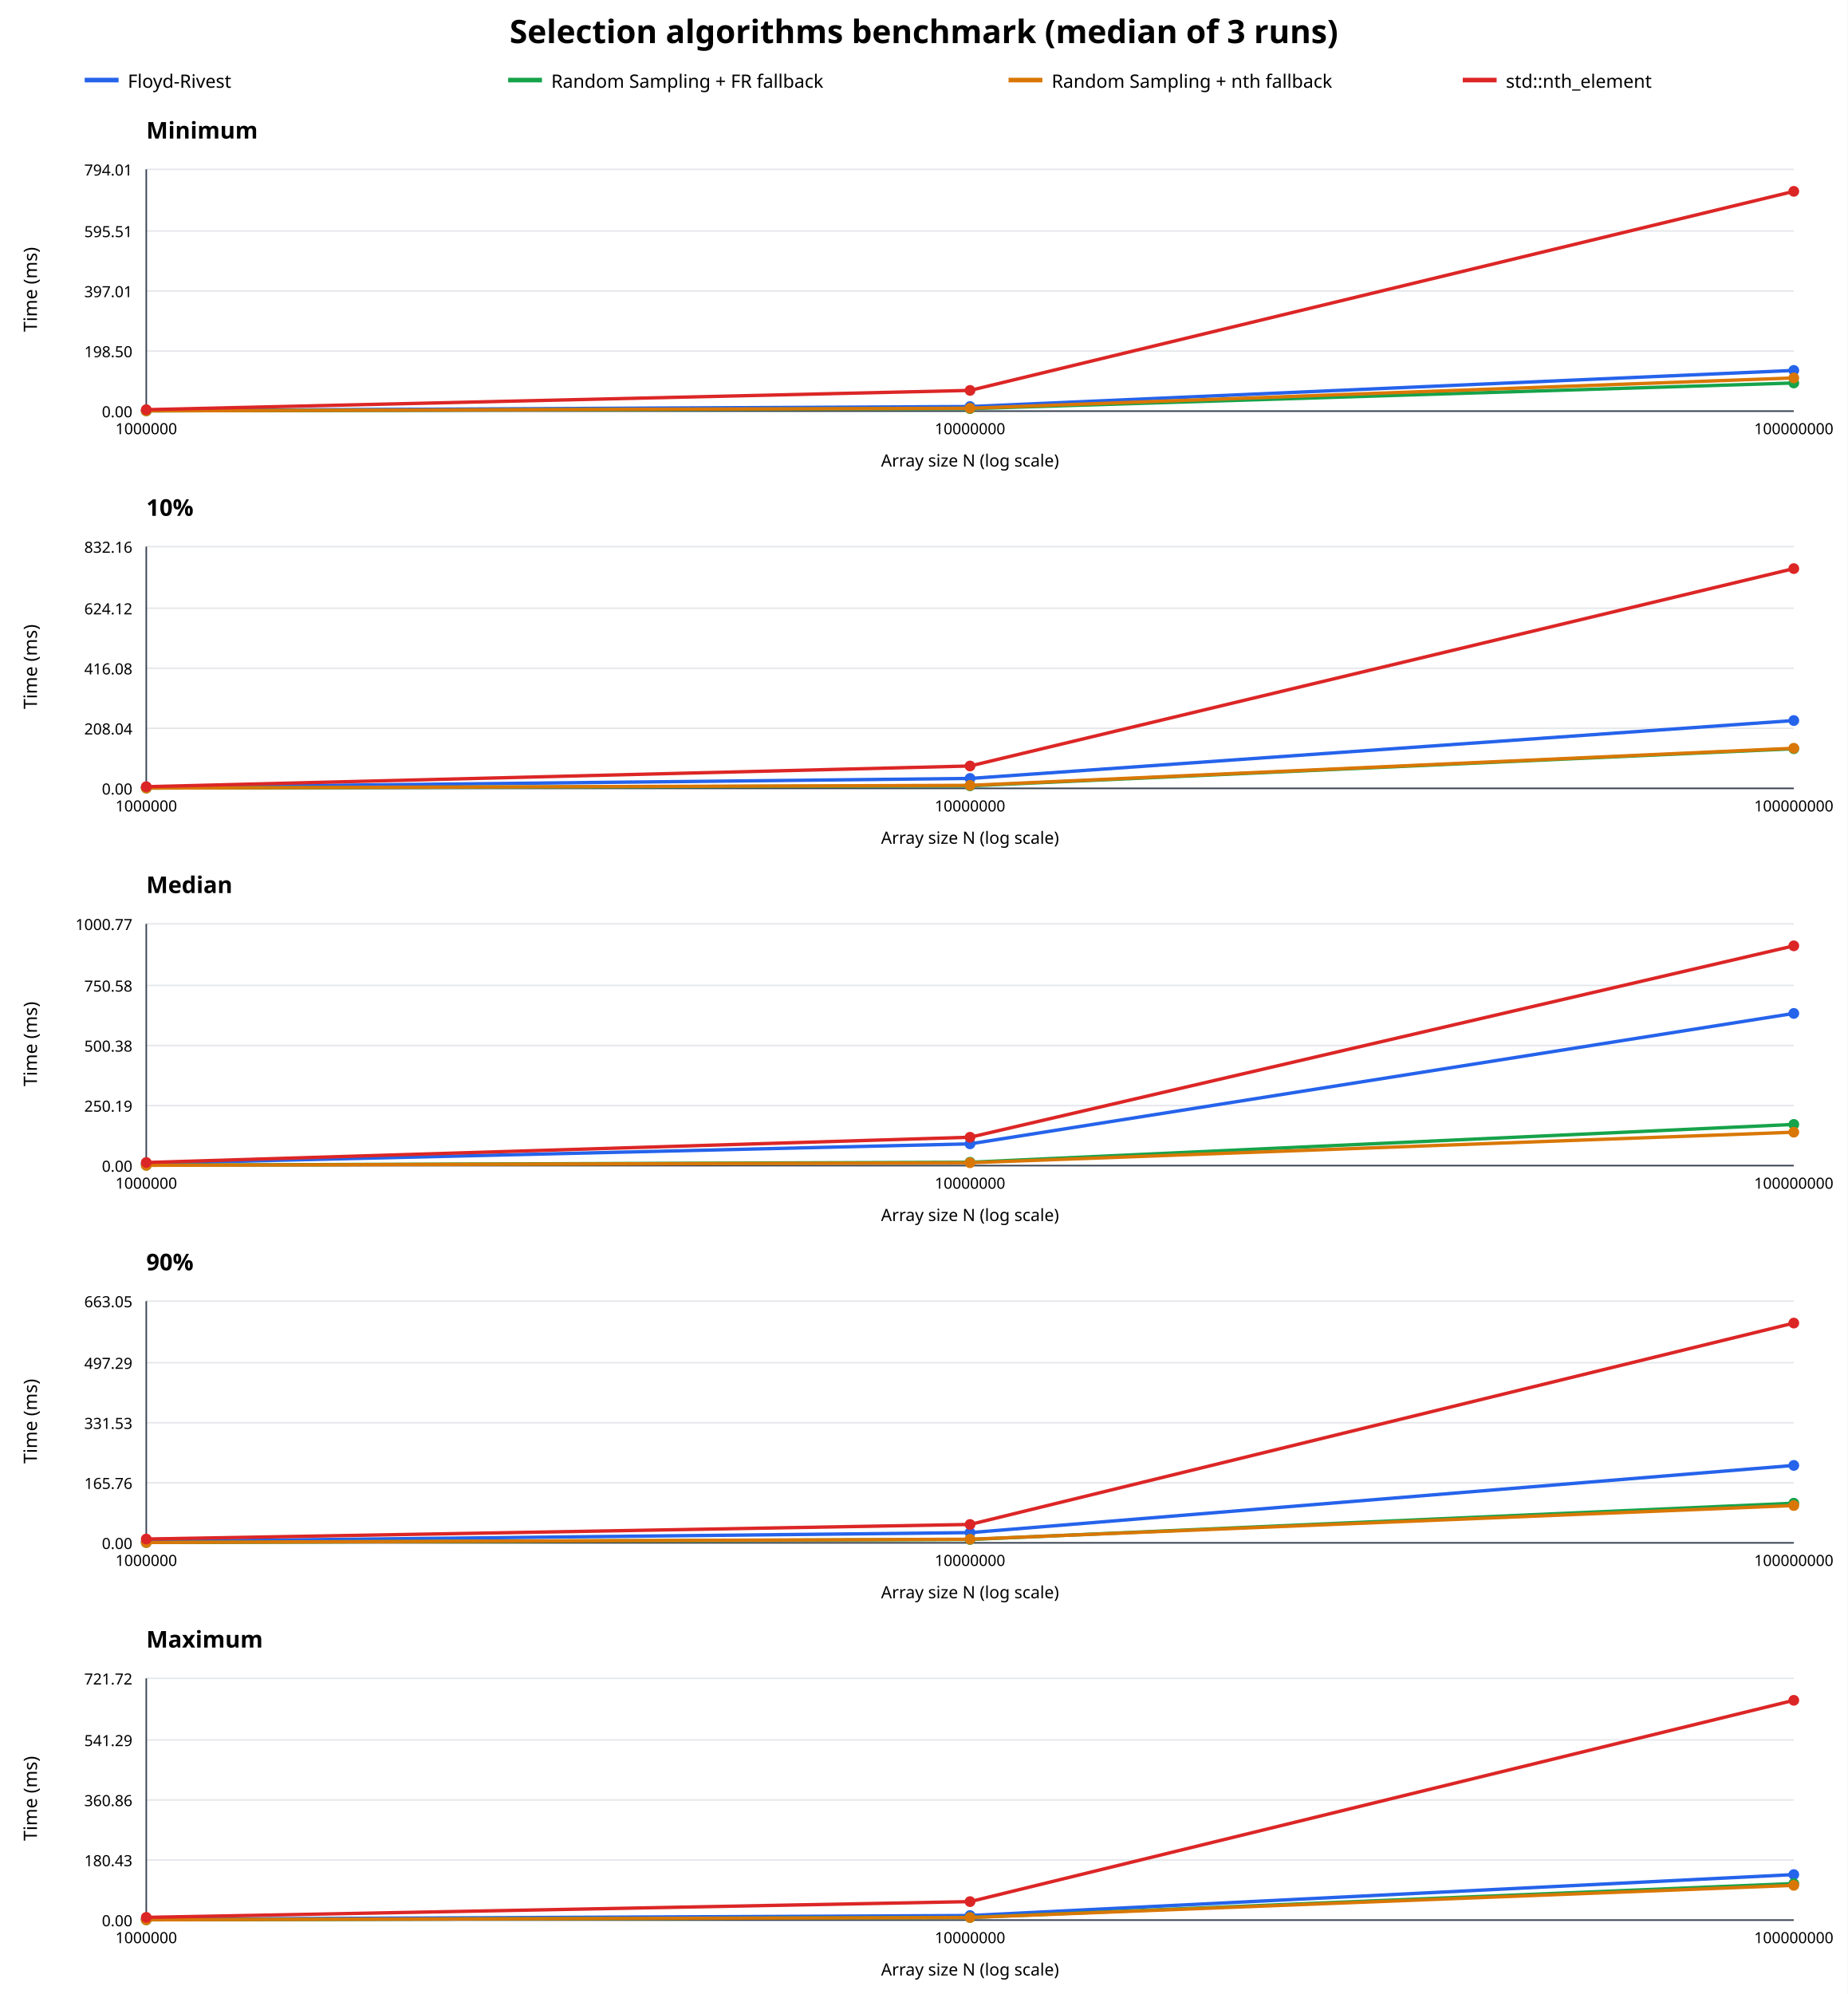
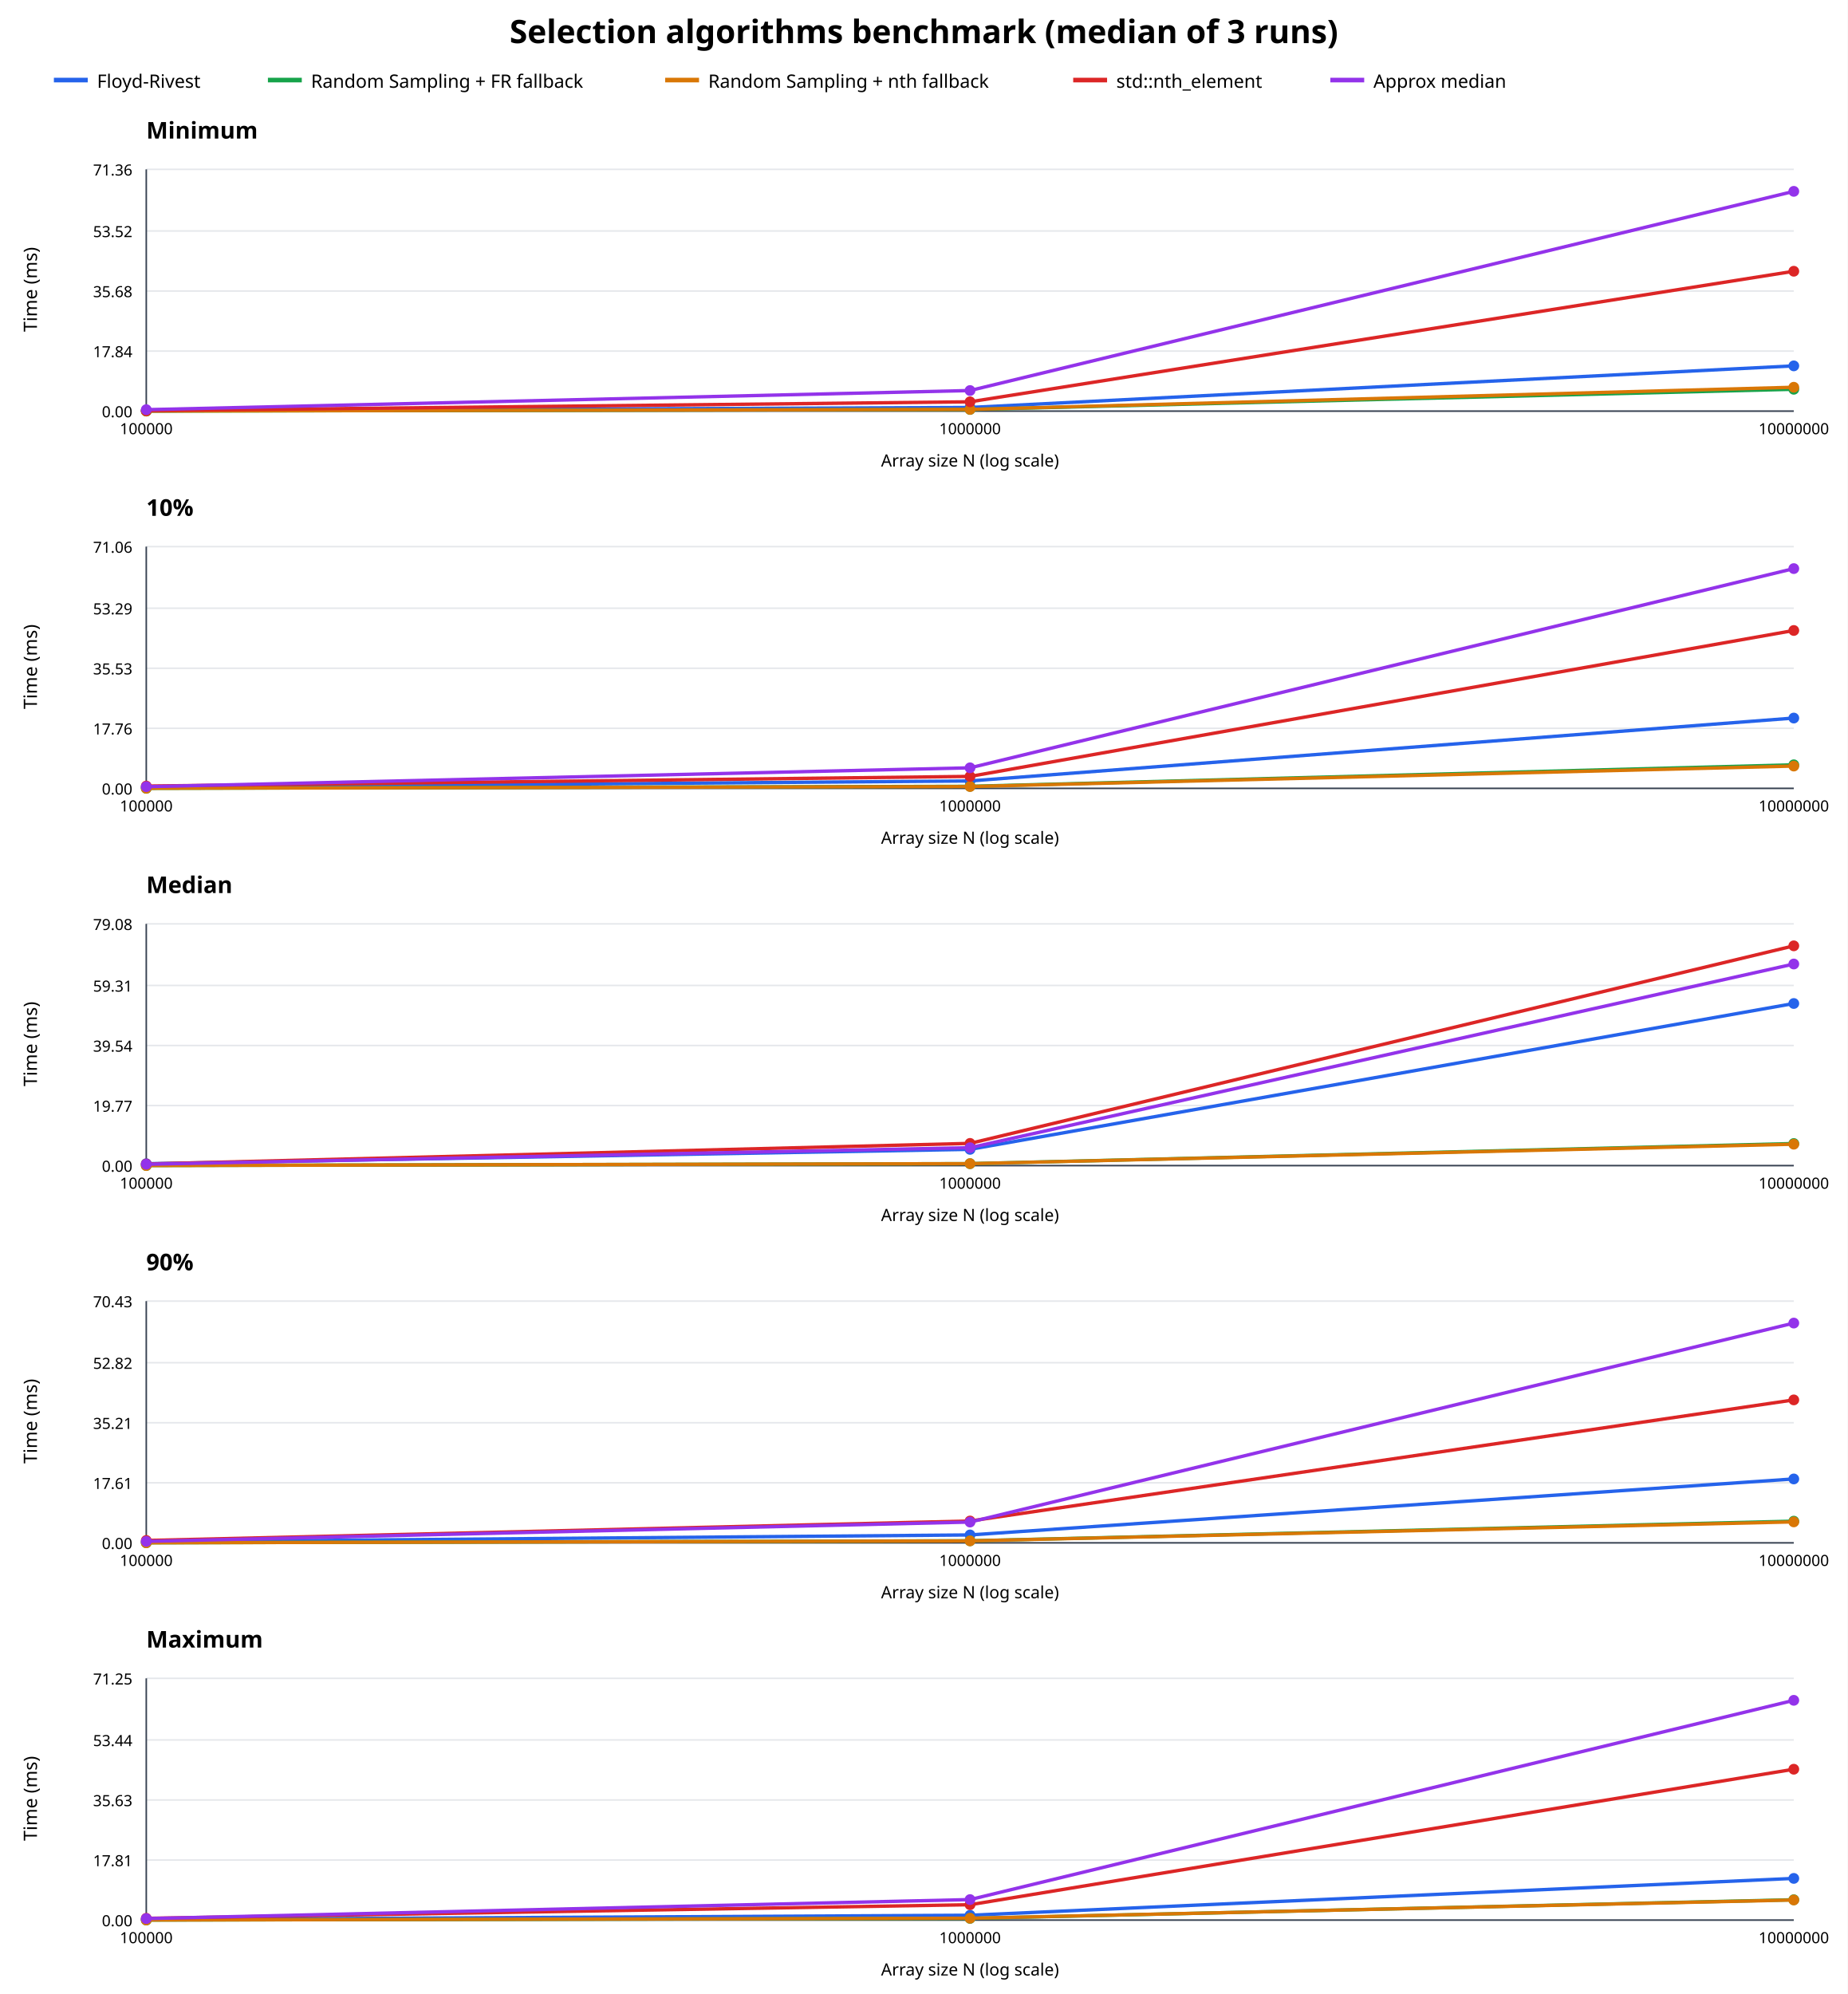
<svg xmlns="http://www.w3.org/2000/svg" width="1200" height="1295" viewBox="0 0 1200 1295">
  <rect width="100%" height="100%" fill="white" />
  <text x="600" y="28" text-anchor="middle" font-family="sans-serif" font-size="21" font-weight="bold">Selection algorithms benchmark (median of 3 runs)</text>
-   <line x1="55" y1="52" x2="77" y2="52" stroke="#2563eb" stroke-width="3" />
-   <text x="83" y="57" font-family="sans-serif" font-size="12">Floyd-Rivest</text>
-   <line x1="330" y1="52" x2="352" y2="52" stroke="#16a34a" stroke-width="3" />
-   <text x="358" y="57" font-family="sans-serif" font-size="12">Random Sampling + FR fallback</text>
-   <line x1="655" y1="52" x2="677" y2="52" stroke="#d97706" stroke-width="3" />
-   <text x="683" y="57" font-family="sans-serif" font-size="12">Random Sampling + nth fallback</text>
-   <line x1="950" y1="52" x2="972" y2="52" stroke="#dc2626" stroke-width="3" />
-   <text x="978" y="57" font-family="sans-serif" font-size="12">std::nth_element</text>
+   <line x1="35" y1="52" x2="57" y2="52" stroke="#2563eb" stroke-width="3" />
+   <text x="63" y="57" font-family="sans-serif" font-size="12">Floyd-Rivest</text>
+   <line x1="174" y1="52" x2="196" y2="52" stroke="#16a34a" stroke-width="3" />
+   <text x="202" y="57" font-family="sans-serif" font-size="12">Random Sampling + FR fallback</text>
+   <line x1="432" y1="52" x2="454" y2="52" stroke="#d97706" stroke-width="3" />
+   <text x="460" y="57" font-family="sans-serif" font-size="12">Random Sampling + nth fallback</text>
+   <line x1="697" y1="52" x2="719" y2="52" stroke="#dc2626" stroke-width="3" />
+   <text x="725" y="57" font-family="sans-serif" font-size="12">std::nth_element</text>
+   <line x1="864" y1="52" x2="886" y2="52" stroke="#9333ea" stroke-width="3" />
+   <text x="892" y="57" font-family="sans-serif" font-size="12">Approx median</text>
  <text x="95" y="90" font-family="sans-serif" font-size="15" font-weight="bold">Minimum</text>
  <line x1="95" y1="267" x2="1165" y2="267" stroke="#e5e7eb" />
  <text x="86" y="271" text-anchor="end" font-family="sans-serif" font-size="10">0.00</text>
  <line x1="95" y1="228" x2="1165" y2="228" stroke="#e5e7eb" />
-   <text x="86" y="232" text-anchor="end" font-family="sans-serif" font-size="10">198.50</text>
+   <text x="86" y="232" text-anchor="end" font-family="sans-serif" font-size="10">17.84</text>
  <line x1="95" y1="189" x2="1165" y2="189" stroke="#e5e7eb" />
-   <text x="86" y="193" text-anchor="end" font-family="sans-serif" font-size="10">397.01</text>
+   <text x="86" y="193" text-anchor="end" font-family="sans-serif" font-size="10">35.68</text>
  <line x1="95" y1="150" x2="1165" y2="150" stroke="#e5e7eb" />
-   <text x="86" y="154" text-anchor="end" font-family="sans-serif" font-size="10">595.51</text>
+   <text x="86" y="154" text-anchor="end" font-family="sans-serif" font-size="10">53.52</text>
  <line x1="95" y1="110" x2="1165" y2="110" stroke="#e5e7eb" />
-   <text x="86" y="114" text-anchor="end" font-family="sans-serif" font-size="10">794.01</text>
+   <text x="86" y="114" text-anchor="end" font-family="sans-serif" font-size="10">71.36</text>
  <line x1="95" y1="110" x2="95" y2="267" stroke="#374151" />
  <line x1="95" y1="267" x2="1165" y2="267" stroke="#374151" />
  <text transform="translate(24,188) rotate(-90)" text-anchor="middle" font-family="sans-serif" font-size="12">Time (ms)</text>
  <text x="630" y="303" text-anchor="middle" font-family="sans-serif" font-size="11">Array size N (log scale)</text>
-   <text x="95.00" y="282" text-anchor="middle" font-family="sans-serif" font-size="10">1000000</text>
-   <text x="630.00" y="282" text-anchor="middle" font-family="sans-serif" font-size="10">10000000</text>
-   <text x="1165.00" y="282" text-anchor="middle" font-family="sans-serif" font-size="10">100000000</text>
-   <circle cx="95.00" cy="266.65" r="3.5" fill="#2563eb" />
-   <circle cx="630.00" cy="264.03" r="3.5" fill="#2563eb" />
-   <circle cx="1165.00" cy="240.57" r="3.5" fill="#2563eb" />
-   <polyline fill="none" stroke="#2563eb" stroke-width="2.2" points="95,266.649 630,264.027 1165,240.57" />
-   <circle cx="95.00" cy="266.82" r="3.5" fill="#16a34a" />
-   <circle cx="630.00" cy="265.38" r="3.5" fill="#16a34a" />
-   <circle cx="1165.00" cy="248.73" r="3.5" fill="#16a34a" />
-   <polyline fill="none" stroke="#16a34a" stroke-width="2.2" points="95,266.824 630,265.377 1165,248.731" />
-   <circle cx="95.00" cy="266.82" r="3.5" fill="#d97706" />
-   <circle cx="630.00" cy="265.13" r="3.5" fill="#d97706" />
-   <circle cx="1165.00" cy="245.44" r="3.5" fill="#d97706" />
-   <polyline fill="none" stroke="#d97706" stroke-width="2.2" points="95,266.821 630,265.128 1165,245.438" />
-   <circle cx="95.00" cy="266.06" r="3.5" fill="#dc2626" />
-   <circle cx="630.00" cy="253.55" r="3.5" fill="#dc2626" />
-   <circle cx="1165.00" cy="124.27" r="3.5" fill="#dc2626" />
-   <polyline fill="none" stroke="#dc2626" stroke-width="2.2" points="95,266.057 630,253.547 1165,124.273" />
+   <text x="95.00" y="282" text-anchor="middle" font-family="sans-serif" font-size="10">100000</text>
+   <text x="630.00" y="282" text-anchor="middle" font-family="sans-serif" font-size="10">1000000</text>
+   <text x="1165.00" y="282" text-anchor="middle" font-family="sans-serif" font-size="10">10000000</text>
+   <circle cx="95.00" cy="266.82" r="3.5" fill="#2563eb" />
+   <circle cx="630.00" cy="264.63" r="3.5" fill="#2563eb" />
+   <circle cx="1165.00" cy="237.61" r="3.5" fill="#2563eb" />
+   <polyline fill="none" stroke="#2563eb" stroke-width="2.2" points="95,266.822 630,264.631 1165,237.611" />
+   <circle cx="95.00" cy="266.97" r="3.5" fill="#16a34a" />
+   <circle cx="630.00" cy="265.93" r="3.5" fill="#16a34a" />
+   <circle cx="1165.00" cy="252.81" r="3.5" fill="#16a34a" />
+   <polyline fill="none" stroke="#16a34a" stroke-width="2.2" points="95,266.969 630,265.932 1165,252.806" />
+   <circle cx="95.00" cy="266.95" r="3.5" fill="#d97706" />
+   <circle cx="630.00" cy="265.89" r="3.5" fill="#d97706" />
+   <circle cx="1165.00" cy="251.50" r="3.5" fill="#d97706" />
+   <polyline fill="none" stroke="#d97706" stroke-width="2.2" points="95,266.954 630,265.894 1165,251.502" />
+   <circle cx="95.00" cy="266.71" r="3.5" fill="#dc2626" />
+   <circle cx="630.00" cy="260.95" r="3.5" fill="#dc2626" />
+   <circle cx="1165.00" cy="176.16" r="3.5" fill="#dc2626" />
+   <polyline fill="none" stroke="#dc2626" stroke-width="2.2" points="95,266.705 630,260.948 1165,176.163" />
+   <circle cx="95.00" cy="266.05" r="3.5" fill="#9333ea" />
+   <circle cx="630.00" cy="253.63" r="3.5" fill="#9333ea" />
+   <circle cx="1165.00" cy="124.27" r="3.5" fill="#9333ea" />
+   <polyline fill="none" stroke="#9333ea" stroke-width="2.2" points="95,266.055 630,253.631 1165,124.273" />
  <text x="95" y="335" font-family="sans-serif" font-size="15" font-weight="bold">10%</text>
  <line x1="95" y1="512" x2="1165" y2="512" stroke="#e5e7eb" />
  <text x="86" y="516" text-anchor="end" font-family="sans-serif" font-size="10">0.00</text>
  <line x1="95" y1="473" x2="1165" y2="473" stroke="#e5e7eb" />
-   <text x="86" y="477" text-anchor="end" font-family="sans-serif" font-size="10">208.04</text>
+   <text x="86" y="477" text-anchor="end" font-family="sans-serif" font-size="10">17.76</text>
  <line x1="95" y1="434" x2="1165" y2="434" stroke="#e5e7eb" />
-   <text x="86" y="438" text-anchor="end" font-family="sans-serif" font-size="10">416.08</text>
+   <text x="86" y="438" text-anchor="end" font-family="sans-serif" font-size="10">35.53</text>
  <line x1="95" y1="395" x2="1165" y2="395" stroke="#e5e7eb" />
-   <text x="86" y="399" text-anchor="end" font-family="sans-serif" font-size="10">624.12</text>
+   <text x="86" y="399" text-anchor="end" font-family="sans-serif" font-size="10">53.29</text>
  <line x1="95" y1="355" x2="1165" y2="355" stroke="#e5e7eb" />
-   <text x="86" y="359" text-anchor="end" font-family="sans-serif" font-size="10">832.16</text>
+   <text x="86" y="359" text-anchor="end" font-family="sans-serif" font-size="10">71.06</text>
  <line x1="95" y1="355" x2="95" y2="512" stroke="#374151" />
  <line x1="95" y1="512" x2="1165" y2="512" stroke="#374151" />
  <text transform="translate(24,433) rotate(-90)" text-anchor="middle" font-family="sans-serif" font-size="12">Time (ms)</text>
  <text x="630" y="548" text-anchor="middle" font-family="sans-serif" font-size="11">Array size N (log scale)</text>
-   <text x="95.00" y="527" text-anchor="middle" font-family="sans-serif" font-size="10">1000000</text>
-   <text x="630.00" y="527" text-anchor="middle" font-family="sans-serif" font-size="10">10000000</text>
-   <text x="1165.00" y="527" text-anchor="middle" font-family="sans-serif" font-size="10">100000000</text>
-   <circle cx="95.00" cy="511.30" r="3.5" fill="#2563eb" />
-   <circle cx="630.00" cy="505.55" r="3.5" fill="#2563eb" />
-   <circle cx="1165.00" cy="467.95" r="3.5" fill="#2563eb" />
-   <polyline fill="none" stroke="#2563eb" stroke-width="2.2" points="95,511.297 630,505.555 1165,467.948" />
-   <circle cx="95.00" cy="511.80" r="3.5" fill="#16a34a" />
-   <circle cx="630.00" cy="510.34" r="3.5" fill="#16a34a" />
-   <circle cx="1165.00" cy="486.26" r="3.5" fill="#16a34a" />
-   <polyline fill="none" stroke="#16a34a" stroke-width="2.2" points="95,511.796 630,510.34 1165,486.264" />
-   <circle cx="95.00" cy="511.81" r="3.5" fill="#d97706" />
-   <circle cx="630.00" cy="510.05" r="3.5" fill="#d97706" />
-   <circle cx="1165.00" cy="485.94" r="3.5" fill="#d97706" />
-   <polyline fill="none" stroke="#d97706" stroke-width="2.2" points="95,511.809 630,510.05 1165,485.945" />
-   <circle cx="95.00" cy="510.91" r="3.5" fill="#dc2626" />
-   <circle cx="630.00" cy="497.47" r="3.5" fill="#dc2626" />
-   <circle cx="1165.00" cy="369.27" r="3.5" fill="#dc2626" />
-   <polyline fill="none" stroke="#dc2626" stroke-width="2.2" points="95,510.913 630,497.472 1165,369.273" />
+   <text x="95.00" y="527" text-anchor="middle" font-family="sans-serif" font-size="10">100000</text>
+   <text x="630.00" y="527" text-anchor="middle" font-family="sans-serif" font-size="10">1000000</text>
+   <text x="1165.00" y="527" text-anchor="middle" font-family="sans-serif" font-size="10">10000000</text>
+   <circle cx="95.00" cy="511.34" r="3.5" fill="#2563eb" />
+   <circle cx="630.00" cy="507.18" r="3.5" fill="#2563eb" />
+   <circle cx="1165.00" cy="466.34" r="3.5" fill="#2563eb" />
+   <polyline fill="none" stroke="#2563eb" stroke-width="2.2" points="95,511.342 630,507.182 1165,466.339" />
+   <circle cx="95.00" cy="511.96" r="3.5" fill="#16a34a" />
+   <circle cx="630.00" cy="510.67" r="3.5" fill="#16a34a" />
+   <circle cx="1165.00" cy="496.70" r="3.5" fill="#16a34a" />
+   <polyline fill="none" stroke="#16a34a" stroke-width="2.2" points="95,511.961 630,510.674 1165,496.7" />
+   <circle cx="95.00" cy="511.96" r="3.5" fill="#d97706" />
+   <circle cx="630.00" cy="510.81" r="3.5" fill="#d97706" />
+   <circle cx="1165.00" cy="497.52" r="3.5" fill="#d97706" />
+   <polyline fill="none" stroke="#d97706" stroke-width="2.2" points="95,511.956 630,510.815 1165,497.517" />
+   <circle cx="95.00" cy="510.51" r="3.5" fill="#dc2626" />
+   <circle cx="630.00" cy="504.24" r="3.5" fill="#dc2626" />
+   <circle cx="1165.00" cy="409.46" r="3.5" fill="#dc2626" />
+   <polyline fill="none" stroke="#dc2626" stroke-width="2.2" points="95,510.506 630,504.239 1165,409.46" />
+   <circle cx="95.00" cy="510.90" r="3.5" fill="#9333ea" />
+   <circle cx="630.00" cy="498.66" r="3.5" fill="#9333ea" />
+   <circle cx="1165.00" cy="369.27" r="3.5" fill="#9333ea" />
+   <polyline fill="none" stroke="#9333ea" stroke-width="2.2" points="95,510.902 630,498.662 1165,369.273" />
  <text x="95" y="580" font-family="sans-serif" font-size="15" font-weight="bold">Median</text>
  <line x1="95" y1="757" x2="1165" y2="757" stroke="#e5e7eb" />
  <text x="86" y="761" text-anchor="end" font-family="sans-serif" font-size="10">0.00</text>
  <line x1="95" y1="718" x2="1165" y2="718" stroke="#e5e7eb" />
-   <text x="86" y="722" text-anchor="end" font-family="sans-serif" font-size="10">250.19</text>
+   <text x="86" y="722" text-anchor="end" font-family="sans-serif" font-size="10">19.77</text>
  <line x1="95" y1="679" x2="1165" y2="679" stroke="#e5e7eb" />
-   <text x="86" y="683" text-anchor="end" font-family="sans-serif" font-size="10">500.38</text>
+   <text x="86" y="683" text-anchor="end" font-family="sans-serif" font-size="10">39.54</text>
  <line x1="95" y1="640" x2="1165" y2="640" stroke="#e5e7eb" />
-   <text x="86" y="644" text-anchor="end" font-family="sans-serif" font-size="10">750.58</text>
+   <text x="86" y="644" text-anchor="end" font-family="sans-serif" font-size="10">59.31</text>
  <line x1="95" y1="600" x2="1165" y2="600" stroke="#e5e7eb" />
-   <text x="86" y="604" text-anchor="end" font-family="sans-serif" font-size="10">1000.77</text>
+   <text x="86" y="604" text-anchor="end" font-family="sans-serif" font-size="10">79.08</text>
  <line x1="95" y1="600" x2="95" y2="757" stroke="#374151" />
  <line x1="95" y1="757" x2="1165" y2="757" stroke="#374151" />
  <text transform="translate(24,678) rotate(-90)" text-anchor="middle" font-family="sans-serif" font-size="12">Time (ms)</text>
  <text x="630" y="793" text-anchor="middle" font-family="sans-serif" font-size="11">Array size N (log scale)</text>
-   <text x="95.00" y="772" text-anchor="middle" font-family="sans-serif" font-size="10">1000000</text>
-   <text x="630.00" y="772" text-anchor="middle" font-family="sans-serif" font-size="10">10000000</text>
-   <text x="1165.00" y="772" text-anchor="middle" font-family="sans-serif" font-size="10">100000000</text>
-   <circle cx="95.00" cy="755.59" r="3.5" fill="#2563eb" />
-   <circle cx="630.00" cy="742.87" r="3.5" fill="#2563eb" />
-   <circle cx="1165.00" cy="658.16" r="3.5" fill="#2563eb" />
-   <polyline fill="none" stroke="#2563eb" stroke-width="2.2" points="95,755.59 630,742.87 1165,658.162" />
-   <circle cx="95.00" cy="756.73" r="3.5" fill="#16a34a" />
-   <circle cx="630.00" cy="754.82" r="3.5" fill="#16a34a" />
-   <circle cx="1165.00" cy="730.25" r="3.5" fill="#16a34a" />
-   <polyline fill="none" stroke="#16a34a" stroke-width="2.2" points="95,756.733 630,754.821 1165,730.252" />
-   <circle cx="95.00" cy="756.81" r="3.5" fill="#d97706" />
-   <circle cx="630.00" cy="755.14" r="3.5" fill="#d97706" />
-   <circle cx="1165.00" cy="735.30" r="3.5" fill="#d97706" />
-   <polyline fill="none" stroke="#d97706" stroke-width="2.2" points="95,756.806 630,755.139 1165,735.303" />
-   <circle cx="95.00" cy="754.99" r="3.5" fill="#dc2626" />
-   <circle cx="630.00" cy="738.58" r="3.5" fill="#dc2626" />
+   <text x="95.00" y="772" text-anchor="middle" font-family="sans-serif" font-size="10">100000</text>
+   <text x="630.00" y="772" text-anchor="middle" font-family="sans-serif" font-size="10">1000000</text>
+   <text x="1165.00" y="772" text-anchor="middle" font-family="sans-serif" font-size="10">10000000</text>
+   <circle cx="95.00" cy="755.77" r="3.5" fill="#2563eb" />
+   <circle cx="630.00" cy="746.45" r="3.5" fill="#2563eb" />
+   <circle cx="1165.00" cy="651.72" r="3.5" fill="#2563eb" />
+   <polyline fill="none" stroke="#2563eb" stroke-width="2.2" points="95,755.77 630,746.448 1165,651.72" />
+   <circle cx="95.00" cy="756.95" r="3.5" fill="#16a34a" />
+   <circle cx="630.00" cy="755.74" r="3.5" fill="#16a34a" />
+   <circle cx="1165.00" cy="742.67" r="3.5" fill="#16a34a" />
+   <polyline fill="none" stroke="#16a34a" stroke-width="2.2" points="95,756.955 630,755.737 1165,742.67" />
+   <circle cx="95.00" cy="756.96" r="3.5" fill="#d97706" />
+   <circle cx="630.00" cy="755.73" r="3.5" fill="#d97706" />
+   <circle cx="1165.00" cy="743.10" r="3.5" fill="#d97706" />
+   <polyline fill="none" stroke="#d97706" stroke-width="2.2" points="95,756.962 630,755.732 1165,743.102" />
+   <circle cx="95.00" cy="755.95" r="3.5" fill="#dc2626" />
+   <circle cx="630.00" cy="742.57" r="3.5" fill="#dc2626" />
  <circle cx="1165.00" cy="614.27" r="3.5" fill="#dc2626" />
-   <polyline fill="none" stroke="#dc2626" stroke-width="2.2" points="95,754.987 630,738.577 1165,614.273" />
+   <polyline fill="none" stroke="#dc2626" stroke-width="2.2" points="95,755.949 630,742.57 1165,614.273" />
+   <circle cx="95.00" cy="756.12" r="3.5" fill="#9333ea" />
+   <circle cx="630.00" cy="745.37" r="3.5" fill="#9333ea" />
+   <circle cx="1165.00" cy="626.07" r="3.5" fill="#9333ea" />
+   <polyline fill="none" stroke="#9333ea" stroke-width="2.2" points="95,756.116 630,745.372 1165,626.075" />
  <text x="95" y="825" font-family="sans-serif" font-size="15" font-weight="bold">90%</text>
  <line x1="95" y1="1002" x2="1165" y2="1002" stroke="#e5e7eb" />
  <text x="86" y="1006" text-anchor="end" font-family="sans-serif" font-size="10">0.00</text>
  <line x1="95" y1="963" x2="1165" y2="963" stroke="#e5e7eb" />
-   <text x="86" y="967" text-anchor="end" font-family="sans-serif" font-size="10">165.76</text>
+   <text x="86" y="967" text-anchor="end" font-family="sans-serif" font-size="10">17.61</text>
  <line x1="95" y1="924" x2="1165" y2="924" stroke="#e5e7eb" />
-   <text x="86" y="928" text-anchor="end" font-family="sans-serif" font-size="10">331.53</text>
+   <text x="86" y="928" text-anchor="end" font-family="sans-serif" font-size="10">35.21</text>
  <line x1="95" y1="885" x2="1165" y2="885" stroke="#e5e7eb" />
-   <text x="86" y="889" text-anchor="end" font-family="sans-serif" font-size="10">497.29</text>
+   <text x="86" y="889" text-anchor="end" font-family="sans-serif" font-size="10">52.82</text>
  <line x1="95" y1="845" x2="1165" y2="845" stroke="#e5e7eb" />
-   <text x="86" y="849" text-anchor="end" font-family="sans-serif" font-size="10">663.05</text>
+   <text x="86" y="849" text-anchor="end" font-family="sans-serif" font-size="10">70.43</text>
  <line x1="95" y1="845" x2="95" y2="1002" stroke="#374151" />
  <line x1="95" y1="1002" x2="1165" y2="1002" stroke="#374151" />
  <text transform="translate(24,923) rotate(-90)" text-anchor="middle" font-family="sans-serif" font-size="12">Time (ms)</text>
  <text x="630" y="1038" text-anchor="middle" font-family="sans-serif" font-size="11">Array size N (log scale)</text>
-   <text x="95.00" y="1017" text-anchor="middle" font-family="sans-serif" font-size="10">1000000</text>
-   <text x="630.00" y="1017" text-anchor="middle" font-family="sans-serif" font-size="10">10000000</text>
-   <text x="1165.00" y="1017" text-anchor="middle" font-family="sans-serif" font-size="10">100000000</text>
-   <circle cx="95.00" cy="1001.05" r="3.5" fill="#2563eb" />
-   <circle cx="630.00" cy="995.36" r="3.5" fill="#2563eb" />
-   <circle cx="1165.00" cy="951.71" r="3.5" fill="#2563eb" />
-   <polyline fill="none" stroke="#2563eb" stroke-width="2.2" points="95,1001.05 630,995.362 1165,951.711" />
-   <circle cx="95.00" cy="1001.77" r="3.5" fill="#16a34a" />
-   <circle cx="630.00" cy="999.82" r="3.5" fill="#16a34a" />
-   <circle cx="1165.00" cy="976.25" r="3.5" fill="#16a34a" />
-   <polyline fill="none" stroke="#16a34a" stroke-width="2.2" points="95,1001.77 630,999.818 1165,976.247" />
-   <circle cx="95.00" cy="1001.76" r="3.5" fill="#d97706" />
-   <circle cx="630.00" cy="999.66" r="3.5" fill="#d97706" />
-   <circle cx="1165.00" cy="977.76" r="3.5" fill="#d97706" />
-   <polyline fill="none" stroke="#d97706" stroke-width="2.2" points="95,1001.76 630,999.659 1165,977.758" />
-   <circle cx="95.00" cy="999.53" r="3.5" fill="#dc2626" />
-   <circle cx="630.00" cy="990.06" r="3.5" fill="#dc2626" />
-   <circle cx="1165.00" cy="859.27" r="3.5" fill="#dc2626" />
-   <polyline fill="none" stroke="#dc2626" stroke-width="2.2" points="95,999.527 630,990.058 1165,859.273" />
+   <text x="95.00" y="1017" text-anchor="middle" font-family="sans-serif" font-size="10">100000</text>
+   <text x="630.00" y="1017" text-anchor="middle" font-family="sans-serif" font-size="10">1000000</text>
+   <text x="1165.00" y="1017" text-anchor="middle" font-family="sans-serif" font-size="10">10000000</text>
+   <circle cx="95.00" cy="1001.34" r="3.5" fill="#2563eb" />
+   <circle cx="630.00" cy="996.86" r="3.5" fill="#2563eb" />
+   <circle cx="1165.00" cy="960.50" r="3.5" fill="#2563eb" />
+   <polyline fill="none" stroke="#2563eb" stroke-width="2.2" points="95,1001.34 630,996.864 1165,960.496" />
+   <circle cx="95.00" cy="1001.95" r="3.5" fill="#16a34a" />
+   <circle cx="630.00" cy="1000.67" r="3.5" fill="#16a34a" />
+   <circle cx="1165.00" cy="987.92" r="3.5" fill="#16a34a" />
+   <polyline fill="none" stroke="#16a34a" stroke-width="2.2" points="95,1001.95 630,1000.67 1165,987.92" />
+   <circle cx="95.00" cy="1001.96" r="3.5" fill="#d97706" />
+   <circle cx="630.00" cy="1000.72" r="3.5" fill="#d97706" />
+   <circle cx="1165.00" cy="988.39" r="3.5" fill="#d97706" />
+   <polyline fill="none" stroke="#d97706" stroke-width="2.2" points="95,1001.96 630,1000.72 1165,988.386" />
+   <circle cx="95.00" cy="1000.46" r="3.5" fill="#dc2626" />
+   <circle cx="630.00" cy="987.82" r="3.5" fill="#dc2626" />
+   <circle cx="1165.00" cy="909.16" r="3.5" fill="#dc2626" />
+   <polyline fill="none" stroke="#dc2626" stroke-width="2.2" points="95,1000.46 630,987.823 1165,909.157" />
+   <circle cx="95.00" cy="1001.04" r="3.5" fill="#9333ea" />
+   <circle cx="630.00" cy="988.50" r="3.5" fill="#9333ea" />
+   <circle cx="1165.00" cy="859.27" r="3.5" fill="#9333ea" />
+   <polyline fill="none" stroke="#9333ea" stroke-width="2.2" points="95,1001.04 630,988.504 1165,859.273" />
  <text x="95" y="1070" font-family="sans-serif" font-size="15" font-weight="bold">Maximum</text>
  <line x1="95" y1="1247" x2="1165" y2="1247" stroke="#e5e7eb" />
  <text x="86" y="1251" text-anchor="end" font-family="sans-serif" font-size="10">0.00</text>
  <line x1="95" y1="1208" x2="1165" y2="1208" stroke="#e5e7eb" />
-   <text x="86" y="1212" text-anchor="end" font-family="sans-serif" font-size="10">180.43</text>
+   <text x="86" y="1212" text-anchor="end" font-family="sans-serif" font-size="10">17.81</text>
  <line x1="95" y1="1169" x2="1165" y2="1169" stroke="#e5e7eb" />
-   <text x="86" y="1173" text-anchor="end" font-family="sans-serif" font-size="10">360.86</text>
+   <text x="86" y="1173" text-anchor="end" font-family="sans-serif" font-size="10">35.63</text>
  <line x1="95" y1="1130" x2="1165" y2="1130" stroke="#e5e7eb" />
-   <text x="86" y="1134" text-anchor="end" font-family="sans-serif" font-size="10">541.29</text>
+   <text x="86" y="1134" text-anchor="end" font-family="sans-serif" font-size="10">53.44</text>
  <line x1="95" y1="1090" x2="1165" y2="1090" stroke="#e5e7eb" />
-   <text x="86" y="1094" text-anchor="end" font-family="sans-serif" font-size="10">721.72</text>
+   <text x="86" y="1094" text-anchor="end" font-family="sans-serif" font-size="10">71.25</text>
  <line x1="95" y1="1090" x2="95" y2="1247" stroke="#374151" />
  <line x1="95" y1="1247" x2="1165" y2="1247" stroke="#374151" />
  <text transform="translate(24,1168) rotate(-90)" text-anchor="middle" font-family="sans-serif" font-size="12">Time (ms)</text>
  <text x="630" y="1283" text-anchor="middle" font-family="sans-serif" font-size="11">Array size N (log scale)</text>
-   <text x="95.00" y="1262" text-anchor="middle" font-family="sans-serif" font-size="10">1000000</text>
-   <text x="630.00" y="1262" text-anchor="middle" font-family="sans-serif" font-size="10">10000000</text>
-   <text x="1165.00" y="1262" text-anchor="middle" font-family="sans-serif" font-size="10">100000000</text>
-   <circle cx="95.00" cy="1246.47" r="3.5" fill="#2563eb" />
-   <circle cx="630.00" cy="1244.04" r="3.5" fill="#2563eb" />
-   <circle cx="1165.00" cy="1217.45" r="3.5" fill="#2563eb" />
-   <polyline fill="none" stroke="#2563eb" stroke-width="2.2" points="95,1246.47 630,1244.04 1165,1217.45" />
-   <circle cx="95.00" cy="1246.81" r="3.5" fill="#16a34a" />
-   <circle cx="630.00" cy="1245.27" r="3.5" fill="#16a34a" />
-   <circle cx="1165.00" cy="1223.27" r="3.5" fill="#16a34a" />
-   <polyline fill="none" stroke="#16a34a" stroke-width="2.2" points="95,1246.81 630,1245.27 1165,1223.27" />
-   <circle cx="95.00" cy="1246.79" r="3.5" fill="#d97706" />
-   <circle cx="630.00" cy="1245.32" r="3.5" fill="#d97706" />
-   <circle cx="1165.00" cy="1224.43" r="3.5" fill="#d97706" />
-   <polyline fill="none" stroke="#d97706" stroke-width="2.2" points="95,1246.79 630,1245.32 1165,1224.43" />
-   <circle cx="95.00" cy="1245.24" r="3.5" fill="#dc2626" />
-   <circle cx="630.00" cy="1235.00" r="3.5" fill="#dc2626" />
-   <circle cx="1165.00" cy="1104.27" r="3.5" fill="#dc2626" />
-   <polyline fill="none" stroke="#dc2626" stroke-width="2.2" points="95,1245.24 630,1235 1165,1104.27" />
+   <text x="95.00" y="1262" text-anchor="middle" font-family="sans-serif" font-size="10">100000</text>
+   <text x="630.00" y="1262" text-anchor="middle" font-family="sans-serif" font-size="10">1000000</text>
+   <text x="1165.00" y="1262" text-anchor="middle" font-family="sans-serif" font-size="10">10000000</text>
+   <circle cx="95.00" cy="1246.61" r="3.5" fill="#2563eb" />
+   <circle cx="630.00" cy="1243.85" r="3.5" fill="#2563eb" />
+   <circle cx="1165.00" cy="1219.92" r="3.5" fill="#2563eb" />
+   <polyline fill="none" stroke="#2563eb" stroke-width="2.2" points="95,1246.61 630,1243.85 1165,1219.92" />
+   <circle cx="95.00" cy="1246.97" r="3.5" fill="#16a34a" />
+   <circle cx="630.00" cy="1245.89" r="3.5" fill="#16a34a" />
+   <circle cx="1165.00" cy="1233.78" r="3.5" fill="#16a34a" />
+   <polyline fill="none" stroke="#16a34a" stroke-width="2.2" points="95,1246.97 630,1245.89 1165,1233.78" />
+   <circle cx="95.00" cy="1246.96" r="3.5" fill="#d97706" />
+   <circle cx="630.00" cy="1245.80" r="3.5" fill="#d97706" />
+   <circle cx="1165.00" cy="1233.94" r="3.5" fill="#d97706" />
+   <polyline fill="none" stroke="#d97706" stroke-width="2.2" points="95,1246.96 630,1245.8 1165,1233.94" />
+   <circle cx="95.00" cy="1245.84" r="3.5" fill="#dc2626" />
+   <circle cx="630.00" cy="1237.02" r="3.5" fill="#dc2626" />
+   <circle cx="1165.00" cy="1149.02" r="3.5" fill="#dc2626" />
+   <polyline fill="none" stroke="#dc2626" stroke-width="2.2" points="95,1245.84 630,1237.02 1165,1149.02" />
+   <circle cx="95.00" cy="1246.02" r="3.5" fill="#9333ea" />
+   <circle cx="630.00" cy="1233.68" r="3.5" fill="#9333ea" />
+   <circle cx="1165.00" cy="1104.27" r="3.5" fill="#9333ea" />
+   <polyline fill="none" stroke="#9333ea" stroke-width="2.2" points="95,1246.02 630,1233.68 1165,1104.27" />
</svg>
